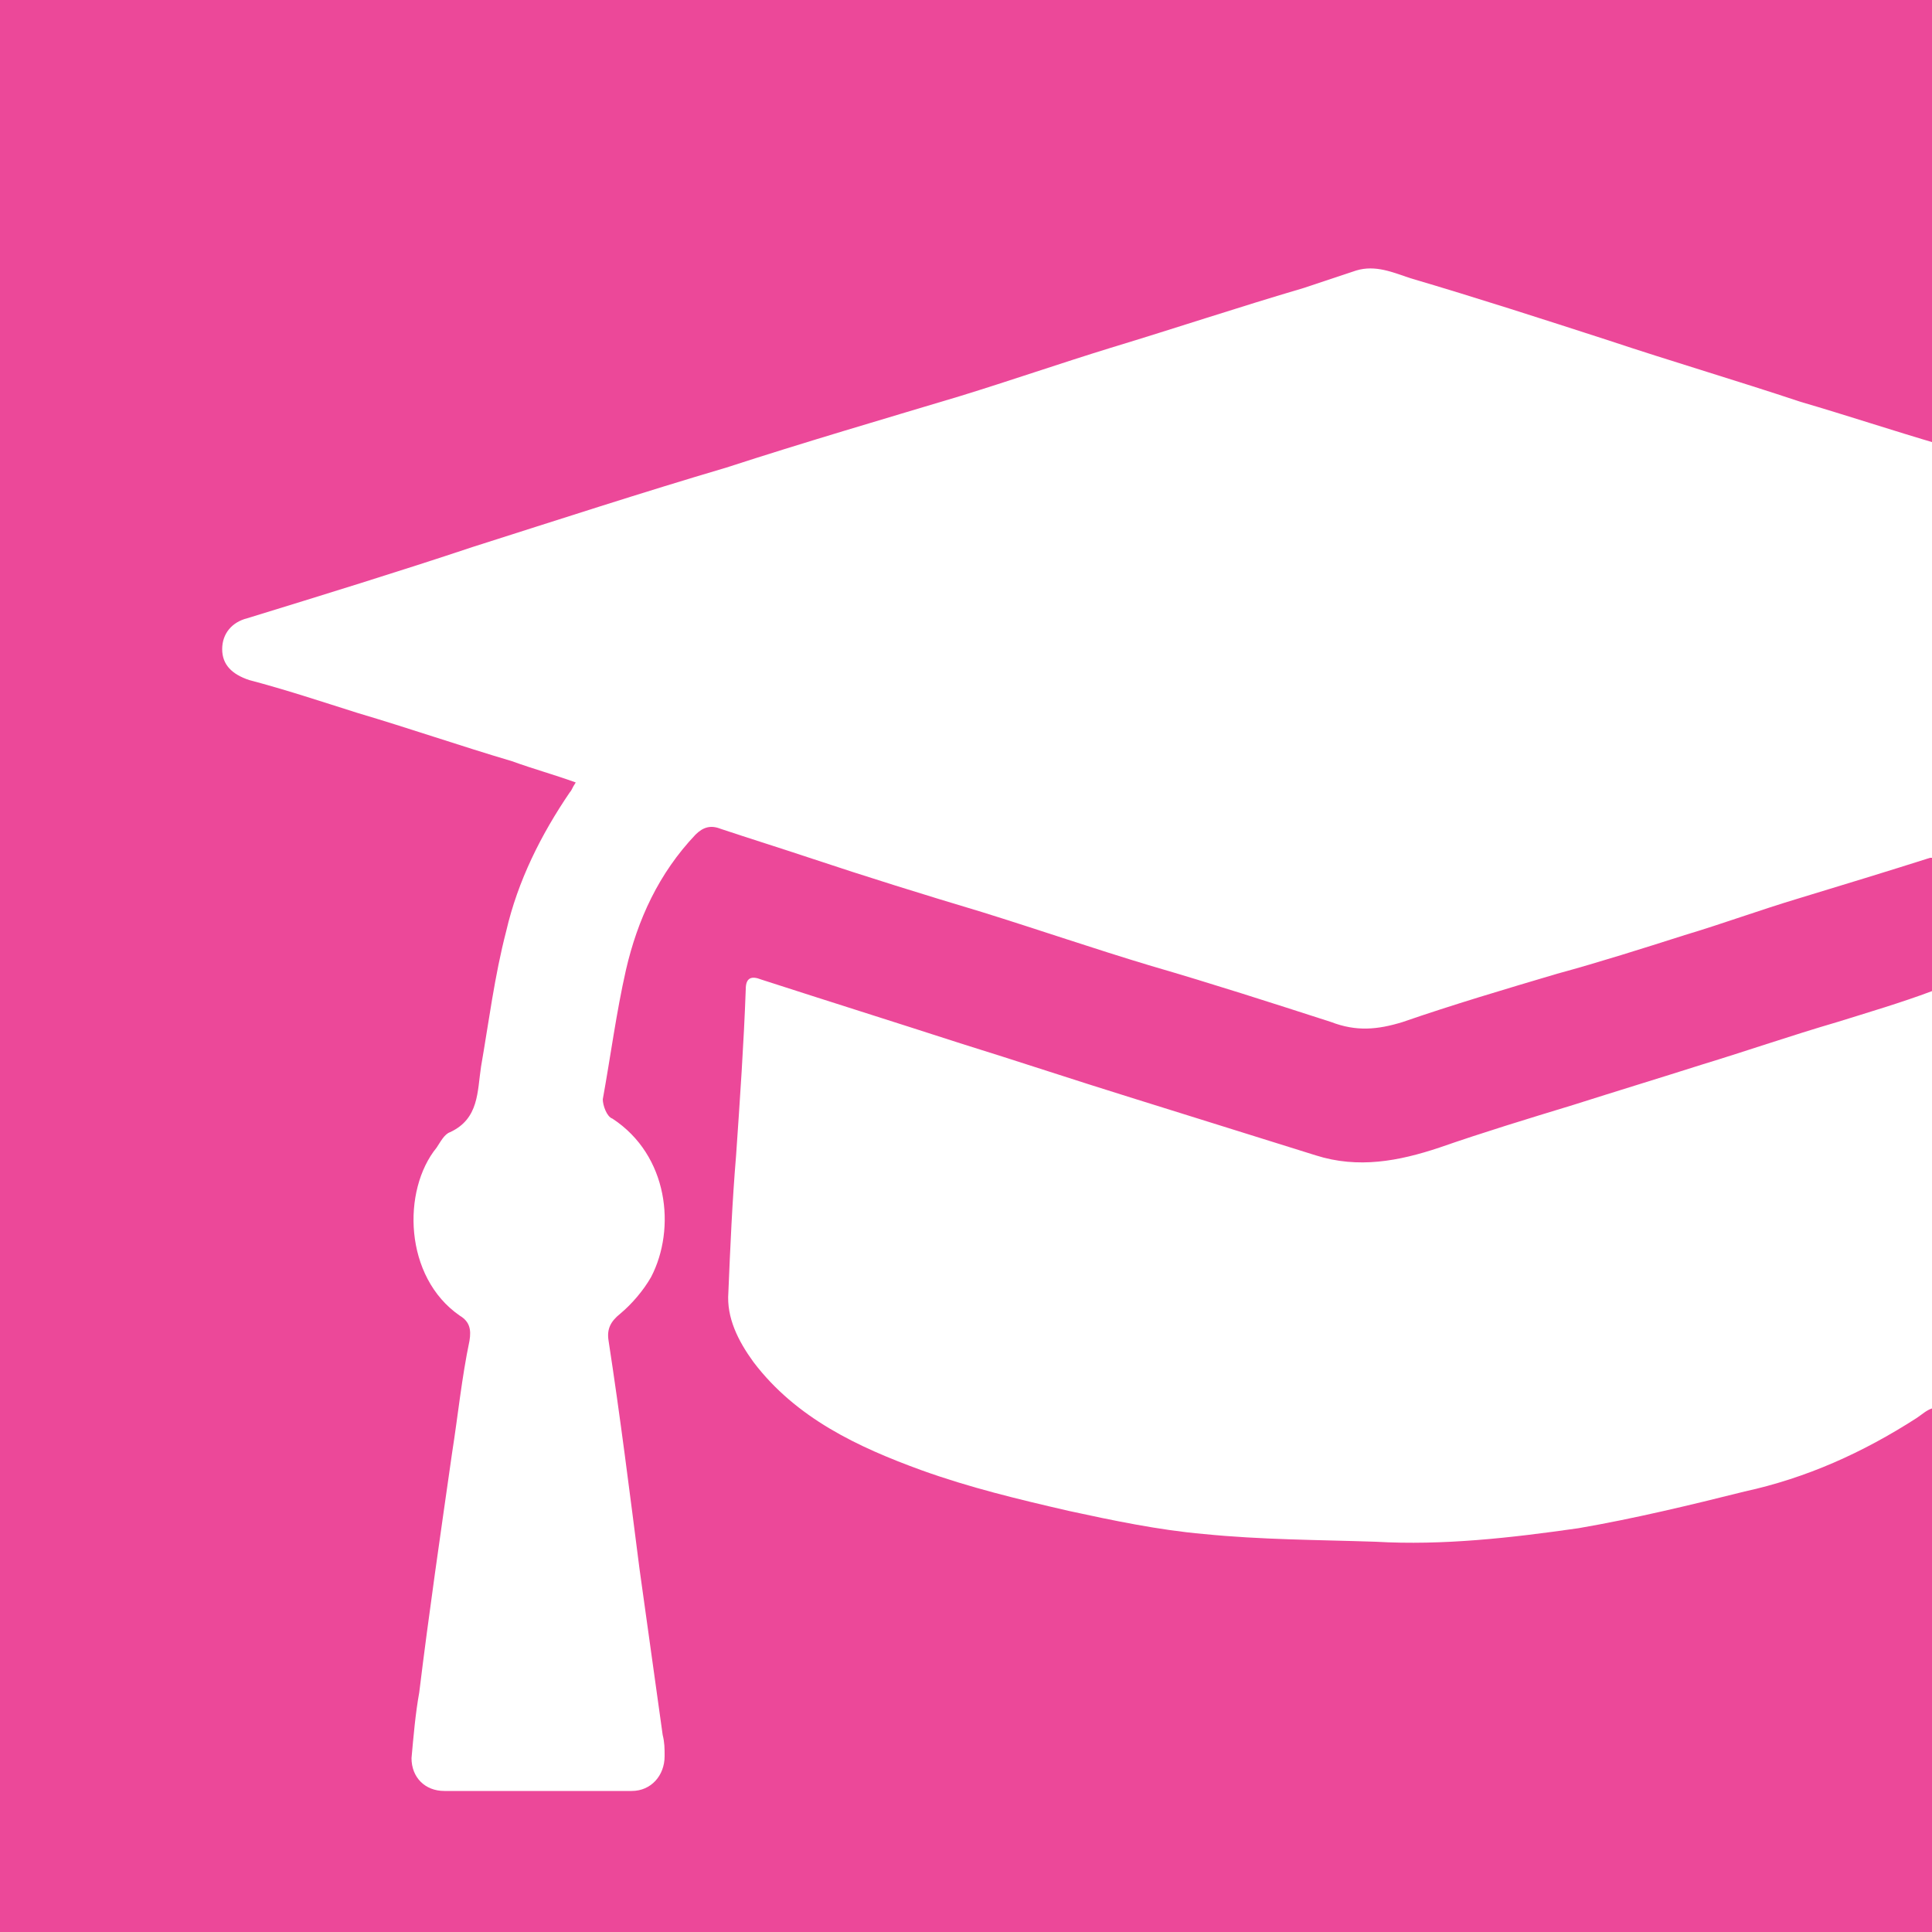
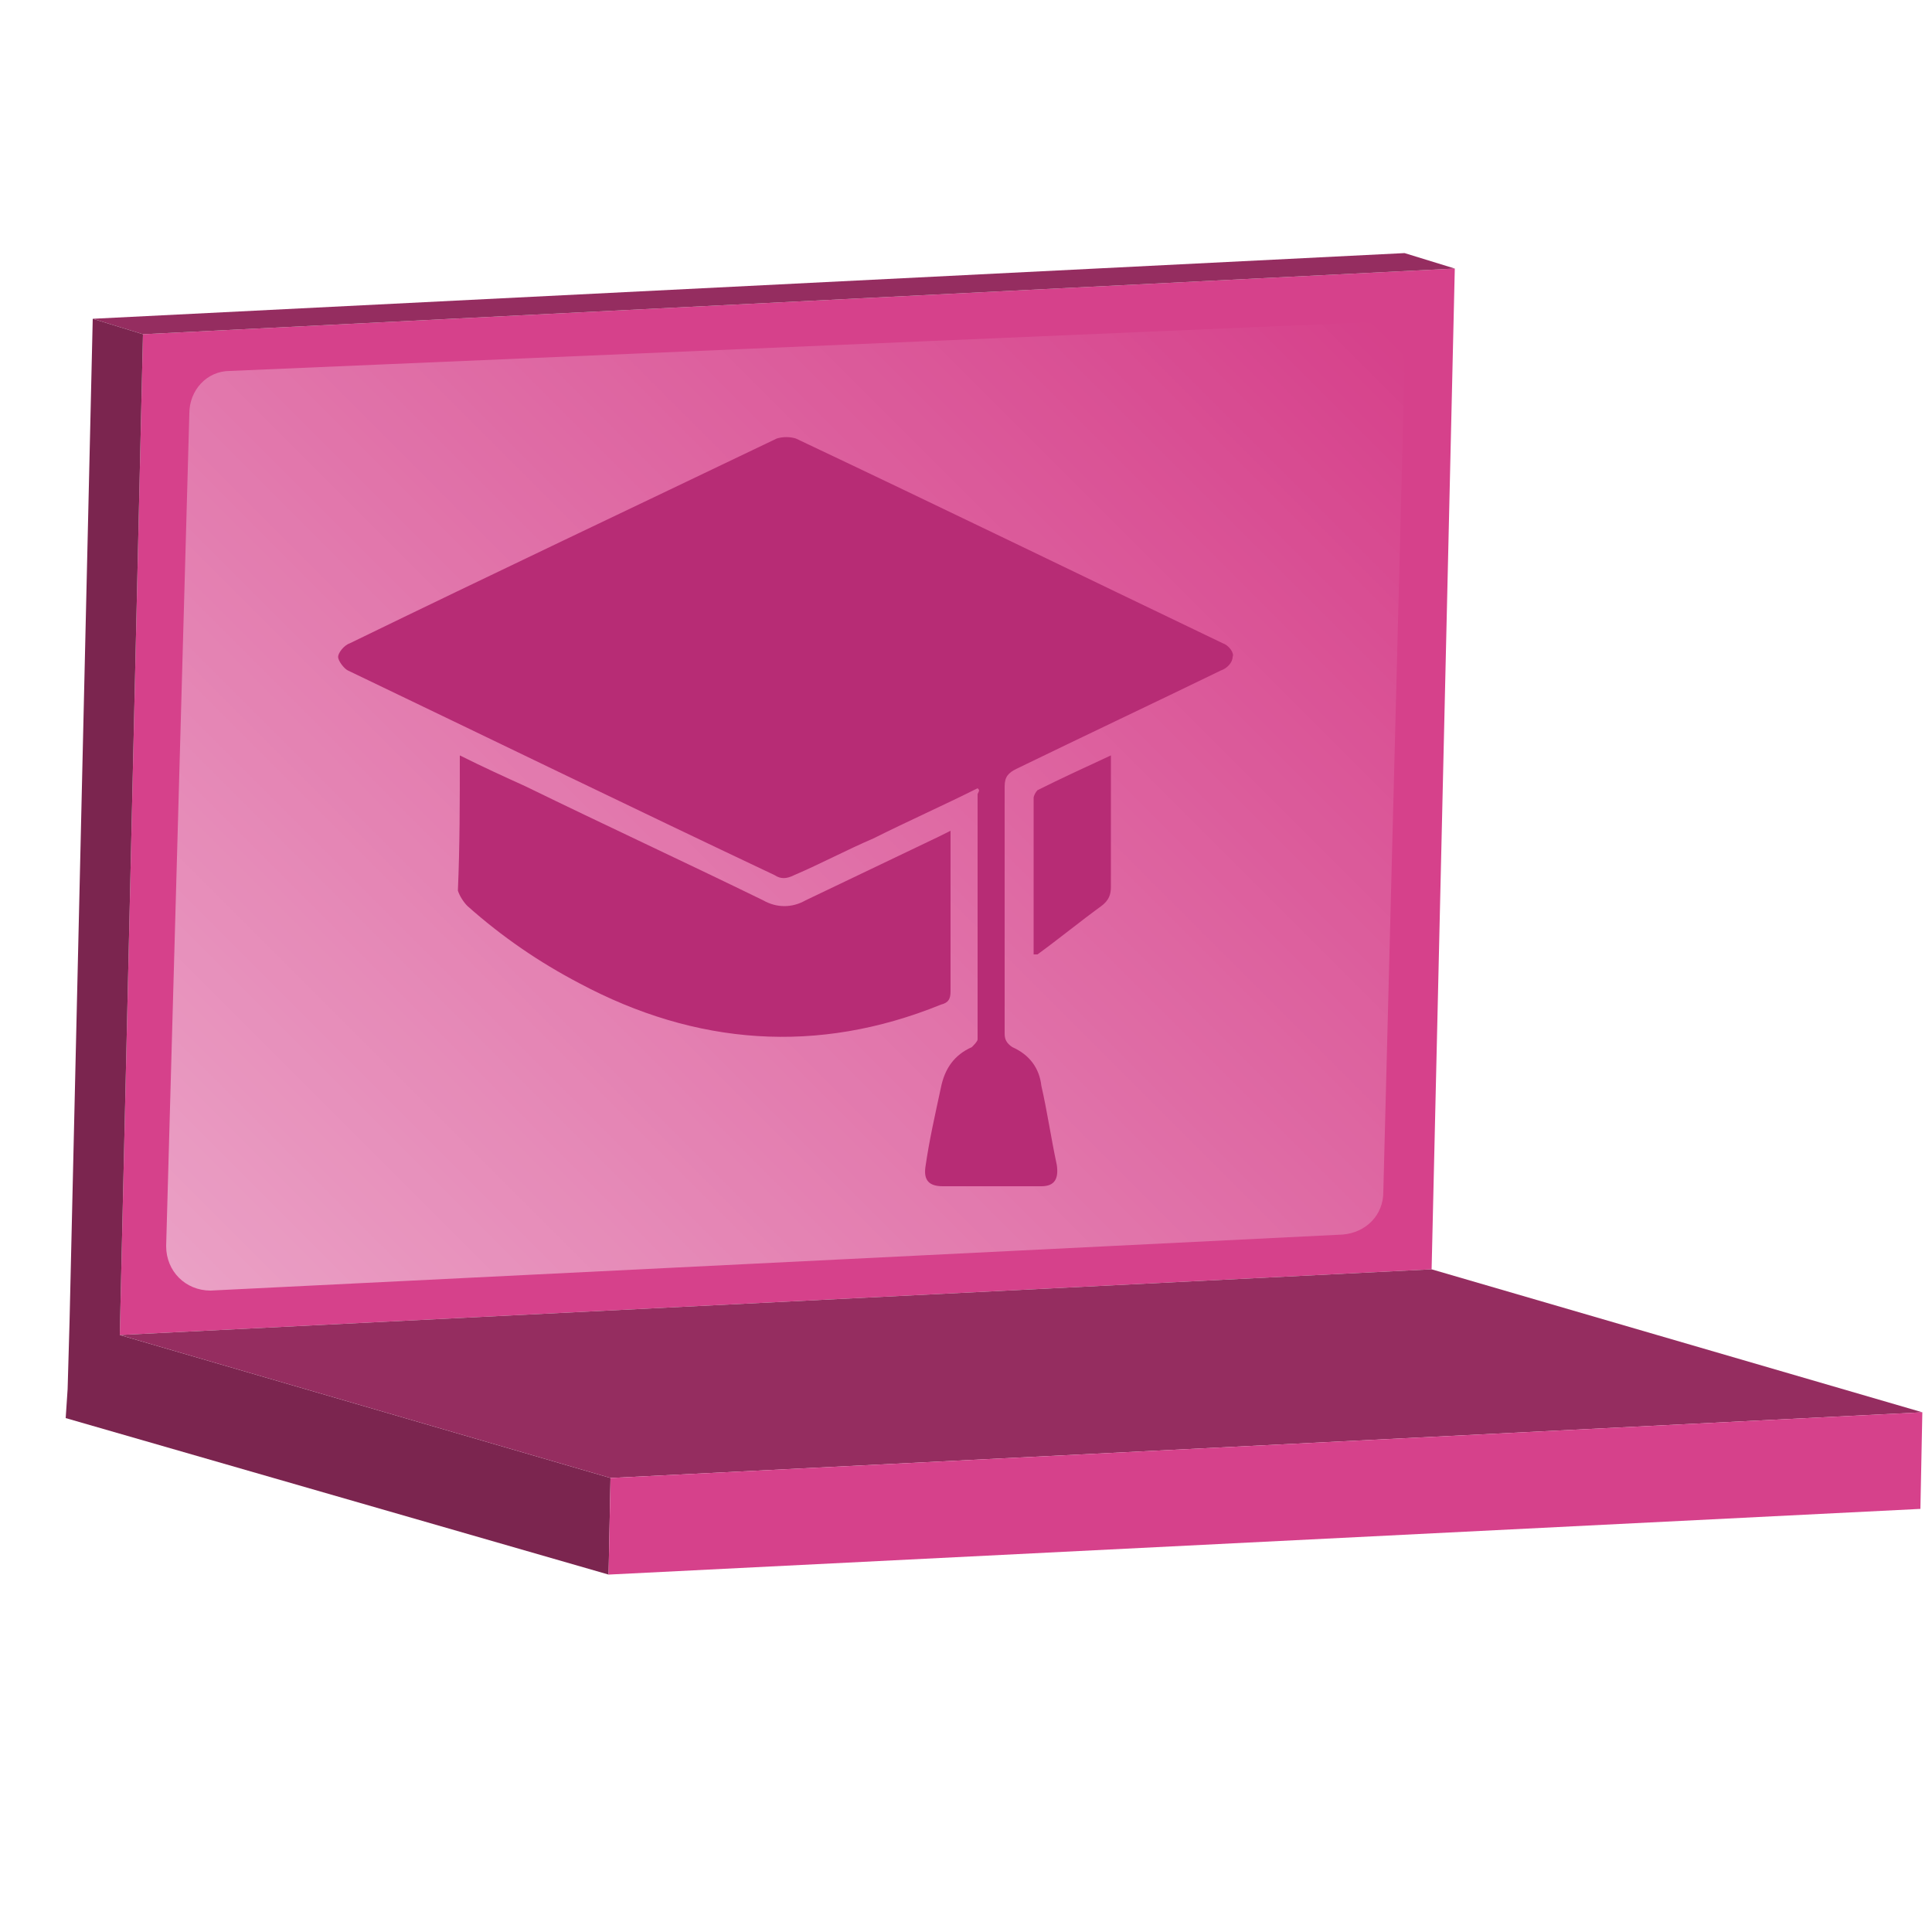
<svg xmlns="http://www.w3.org/2000/svg" version="1.1" id="Layer_1" x="0px" y="0px" viewBox="0 0 100 100" style="enable-background:new 0 0 100 100;" xml:space="preserve">
  <style type="text/css">
- 	.st0{fill:#ec4899;}
+ 	.st0{enable-background:new    ;}
+ 	.st1{fill:#D6418B;}
+ 	.st2{fill:#952D60;}
+ 	.st3{fill:#7B254F;}
+ 	.st4{fill:url(#SVGID_1_);}
+ 	.st5{fill:#B72C75;}
</style>
-   <path class="st0" d="M99.2,73.4c-2.8,1.8-5.7,3.1-8.9,3.8c-2.8,0.7-5.7,1.4-8.6,1.9c-3.5,0.5-7,0.9-10.5,0.7c-3-0.1-5.9-0.1-8.9-0.4  c-2.3-0.2-4.7-0.7-7-1.2c-2.6-0.6-5.1-1.2-7.6-2.1c-3.3-1.2-6.5-2.7-8.7-5.6c-0.8-1.1-1.4-2.3-1.3-3.6c0.1-2.4,0.2-4.7,0.4-7.1  c0.2-2.9,0.4-5.8,0.5-8.6c0-0.6,0.3-0.7,0.8-0.5c3.4,1.1,6.9,2.2,10.3,3.3c2.9,0.9,5.9,1.9,8.8,2.8c3.2,1,6.4,2,9.6,3  c2.2,0.7,4.3,0.3,6.4-0.4c2.3-0.8,4.6-1.5,6.9-2.2c2.2-0.7,4.5-1.4,6.7-2.1c2.3-0.7,4.6-1.5,7-2.2c1.6-0.5,3.3-1,4.9-1.6v-6.9  c0,0-0.1,0-0.1,0c-2.2,0.7-4.5,1.4-6.8,2.1c-2,0.6-3.9,1.3-5.9,1.9c-2.2,0.7-4.4,1.4-6.6,2c-2.7,0.8-5.4,1.6-8,2.5  c-1.3,0.4-2.4,0.5-3.7,0c-3.1-1-6.2-2-9.3-2.9c-3-0.9-5.9-1.9-8.8-2.8c-3-0.9-5.9-1.8-8.9-2.8c-1.5-0.5-3.1-1-4.6-1.5  c-0.5-0.2-0.9-0.1-1.3,0.3c-1.9,2-3,4.4-3.6,7c-0.5,2.2-0.8,4.5-1.2,6.7c0,0.3,0.2,0.9,0.5,1c2.9,1.9,3.3,5.7,2,8.2  c-0.4,0.7-1,1.4-1.6,1.9c-0.5,0.4-0.7,0.8-0.6,1.4c0.6,3.9,1.1,7.9,1.6,11.8c0.4,2.9,0.8,5.7,1.2,8.6c0.1,0.4,0.1,0.7,0.1,1.1  c0,1-0.7,1.8-1.7,1.8c-3.2,0-6.5,0-9.7,0c-1,0-1.7-0.7-1.7-1.7c0.1-1.1,0.2-2.3,0.4-3.4c0.5-4.1,1.1-8.2,1.7-12.4  c0.3-1.9,0.5-3.9,0.9-5.8c0.1-0.6,0-1-0.5-1.3c-2.9-2-3-6.5-1.2-8.7c0.2-0.3,0.4-0.7,0.7-0.8c1.5-0.7,1.4-2.1,1.6-3.4  c0.4-2.3,0.7-4.7,1.3-7c0.6-2.6,1.8-5,3.3-7.2c0.1-0.1,0.1-0.2,0.3-0.5c-1.1-0.4-2.2-0.7-3.3-1.1c-2.7-0.8-5.3-1.7-8-2.5  c-1.9-0.6-3.7-1.2-5.6-1.7c-0.9-0.3-1.4-0.8-1.4-1.6c0-0.8,0.5-1.4,1.3-1.6c3.9-1.2,7.8-2.4,11.7-3.7c4.4-1.4,8.7-2.8,13.1-4.1  c4-1.3,8.1-2.5,12.1-3.7c2.6-0.8,5.2-1.7,7.8-2.5c3.3-1,6.6-2.1,10-3.1c0.9-0.3,1.8-0.6,2.7-0.9c1-0.3,1.9,0.1,2.8,0.4  c3.4,1,6.8,2.1,10.2,3.2c3.3,1.1,6.7,2.1,10,3.2c2.4,0.7,4.8,1.5,7.2,2.2V0H0v100h100V72.9C99.7,73,99.5,73.2,99.2,73.4z" />
+   <g>
+     <g>
+       <g class="st0">
+         <g>
+           <polygon class="st1" points="7.4,17.3 75.3,13.9 74.1,65.7 6.2,69.1     " />
+         </g>
+         <g>
+           <polygon class="st2" points="4.8,16.5 72.7,13.1 75.3,13.9 7.4,17.3     " />
+         </g>
+         <g>
+           <polygon class="st3" points="7.4,17.3 6.2,69.1 31.6,76.5 31.5,81.5 3.4,73.4 3.5,71.9 3.6,68.4 4.8,16.5     " />
+         </g>
+         <g>
+           <polygon class="st2" points="6.2,69.1 74.1,65.7 99.5,73.1 31.6,76.5     " />
+         </g>
+         <g>
+           <polygon class="st1" points="31.6,76.5 99.5,73.1 99.4,78.1 31.5,81.5     " />
+         </g>
+       </g>
+     </g>
+     <linearGradient id="SVGID_1_" gradientUnits="userSpaceOnUse" x1="12.609" y1="69.586" x2="68.436" y2="13.759">
+       <stop offset="0" style="stop-color:#FFFFFF;stop-opacity:0.5" />
+       <stop offset="1" style="stop-color:#FFFFFF;stop-opacity:0" />
+     </linearGradient>
+     <path class="st4" d="M70.4,16.7l-58.5,2.5c-1.2,0-2.1,1-2.1,2.2L8.6,64.5c0,1.3,1,2.3,2.3,2.3l58.6-2.9c1.2-0.1,2.1-1,2.1-2.2   L72.7,19C72.7,17.7,71.6,16.6,70.4,16.7z" />
+     <g id="Ufuv3k.tif">
+       <g>
+         <path class="st5" d="M50.6,40.8c-1.8,0.9-3.6,1.7-5.4,2.6c-1.4,0.6-2.7,1.3-4.1,1.9c-0.4,0.2-0.7,0.2-1,0     c-7.4-3.5-14.8-7.1-22.1-10.6c-0.2-0.1-0.5-0.5-0.5-0.7c0-0.2,0.3-0.6,0.6-0.7c7.4-3.6,14.8-7.1,22.1-10.6c0.3-0.1,0.7-0.1,1,0     c7.4,3.5,14.8,7.1,22.1,10.6c0.3,0.1,0.6,0.5,0.5,0.7c0,0.3-0.3,0.6-0.6,0.7c-3.5,1.7-7.1,3.4-10.6,5.1c-0.4,0.2-0.6,0.4-0.6,0.9     c0,4.3,0,8.5,0,12.8c0,0.3,0.1,0.5,0.4,0.7c0.9,0.4,1.4,1.1,1.5,2c0.3,1.3,0.5,2.7,0.8,4.1c0.1,0.7-0.1,1.1-0.8,1.1     c-1.7,0-3.4,0-5.1,0c-0.7,0-1-0.3-0.9-1c0.2-1.4,0.5-2.7,0.8-4.1c0.2-1,0.7-1.7,1.6-2.1c0.1-0.1,0.3-0.3,0.3-0.4     c0-4.2,0-8.5,0-12.7C50.7,40.9,50.7,40.9,50.6,40.8z" />
+         <path class="st5" d="M23.8,39.1c1.2,0.6,2.3,1.1,3.4,1.6c4.1,2,8.2,3.9,12.3,5.9c0.7,0.4,1.5,0.4,2.2,0c2.3-1.1,4.6-2.2,6.9-3.3     c0.2-0.1,0.4-0.2,0.6-0.3c0,0.2,0,0.4,0,0.5c0,2.6,0,5.2,0,7.8c0,0.4-0.1,0.6-0.5,0.7c-6.4,2.6-12.7,2.1-18.7-1.1     c-2.1-1.1-4-2.4-5.8-4c-0.2-0.2-0.4-0.5-0.5-0.8C23.8,43.8,23.8,41.5,23.8,39.1z" />
+         <path class="st5" d="M53.5,49.4c0-2.7,0-5.4,0-8.1c0-0.1,0.1-0.3,0.2-0.4c1.2-0.6,2.5-1.2,3.8-1.8c0,0.4,0,0.7,0,0.9     c0,2,0,4,0,5.9c0,0.4-0.1,0.7-0.5,1c-1.1,0.8-2.2,1.7-3.3,2.5C53.6,49.4,53.5,49.4,53.5,49.4z" />
+       </g>
+     </g>
+   </g>
</svg>
